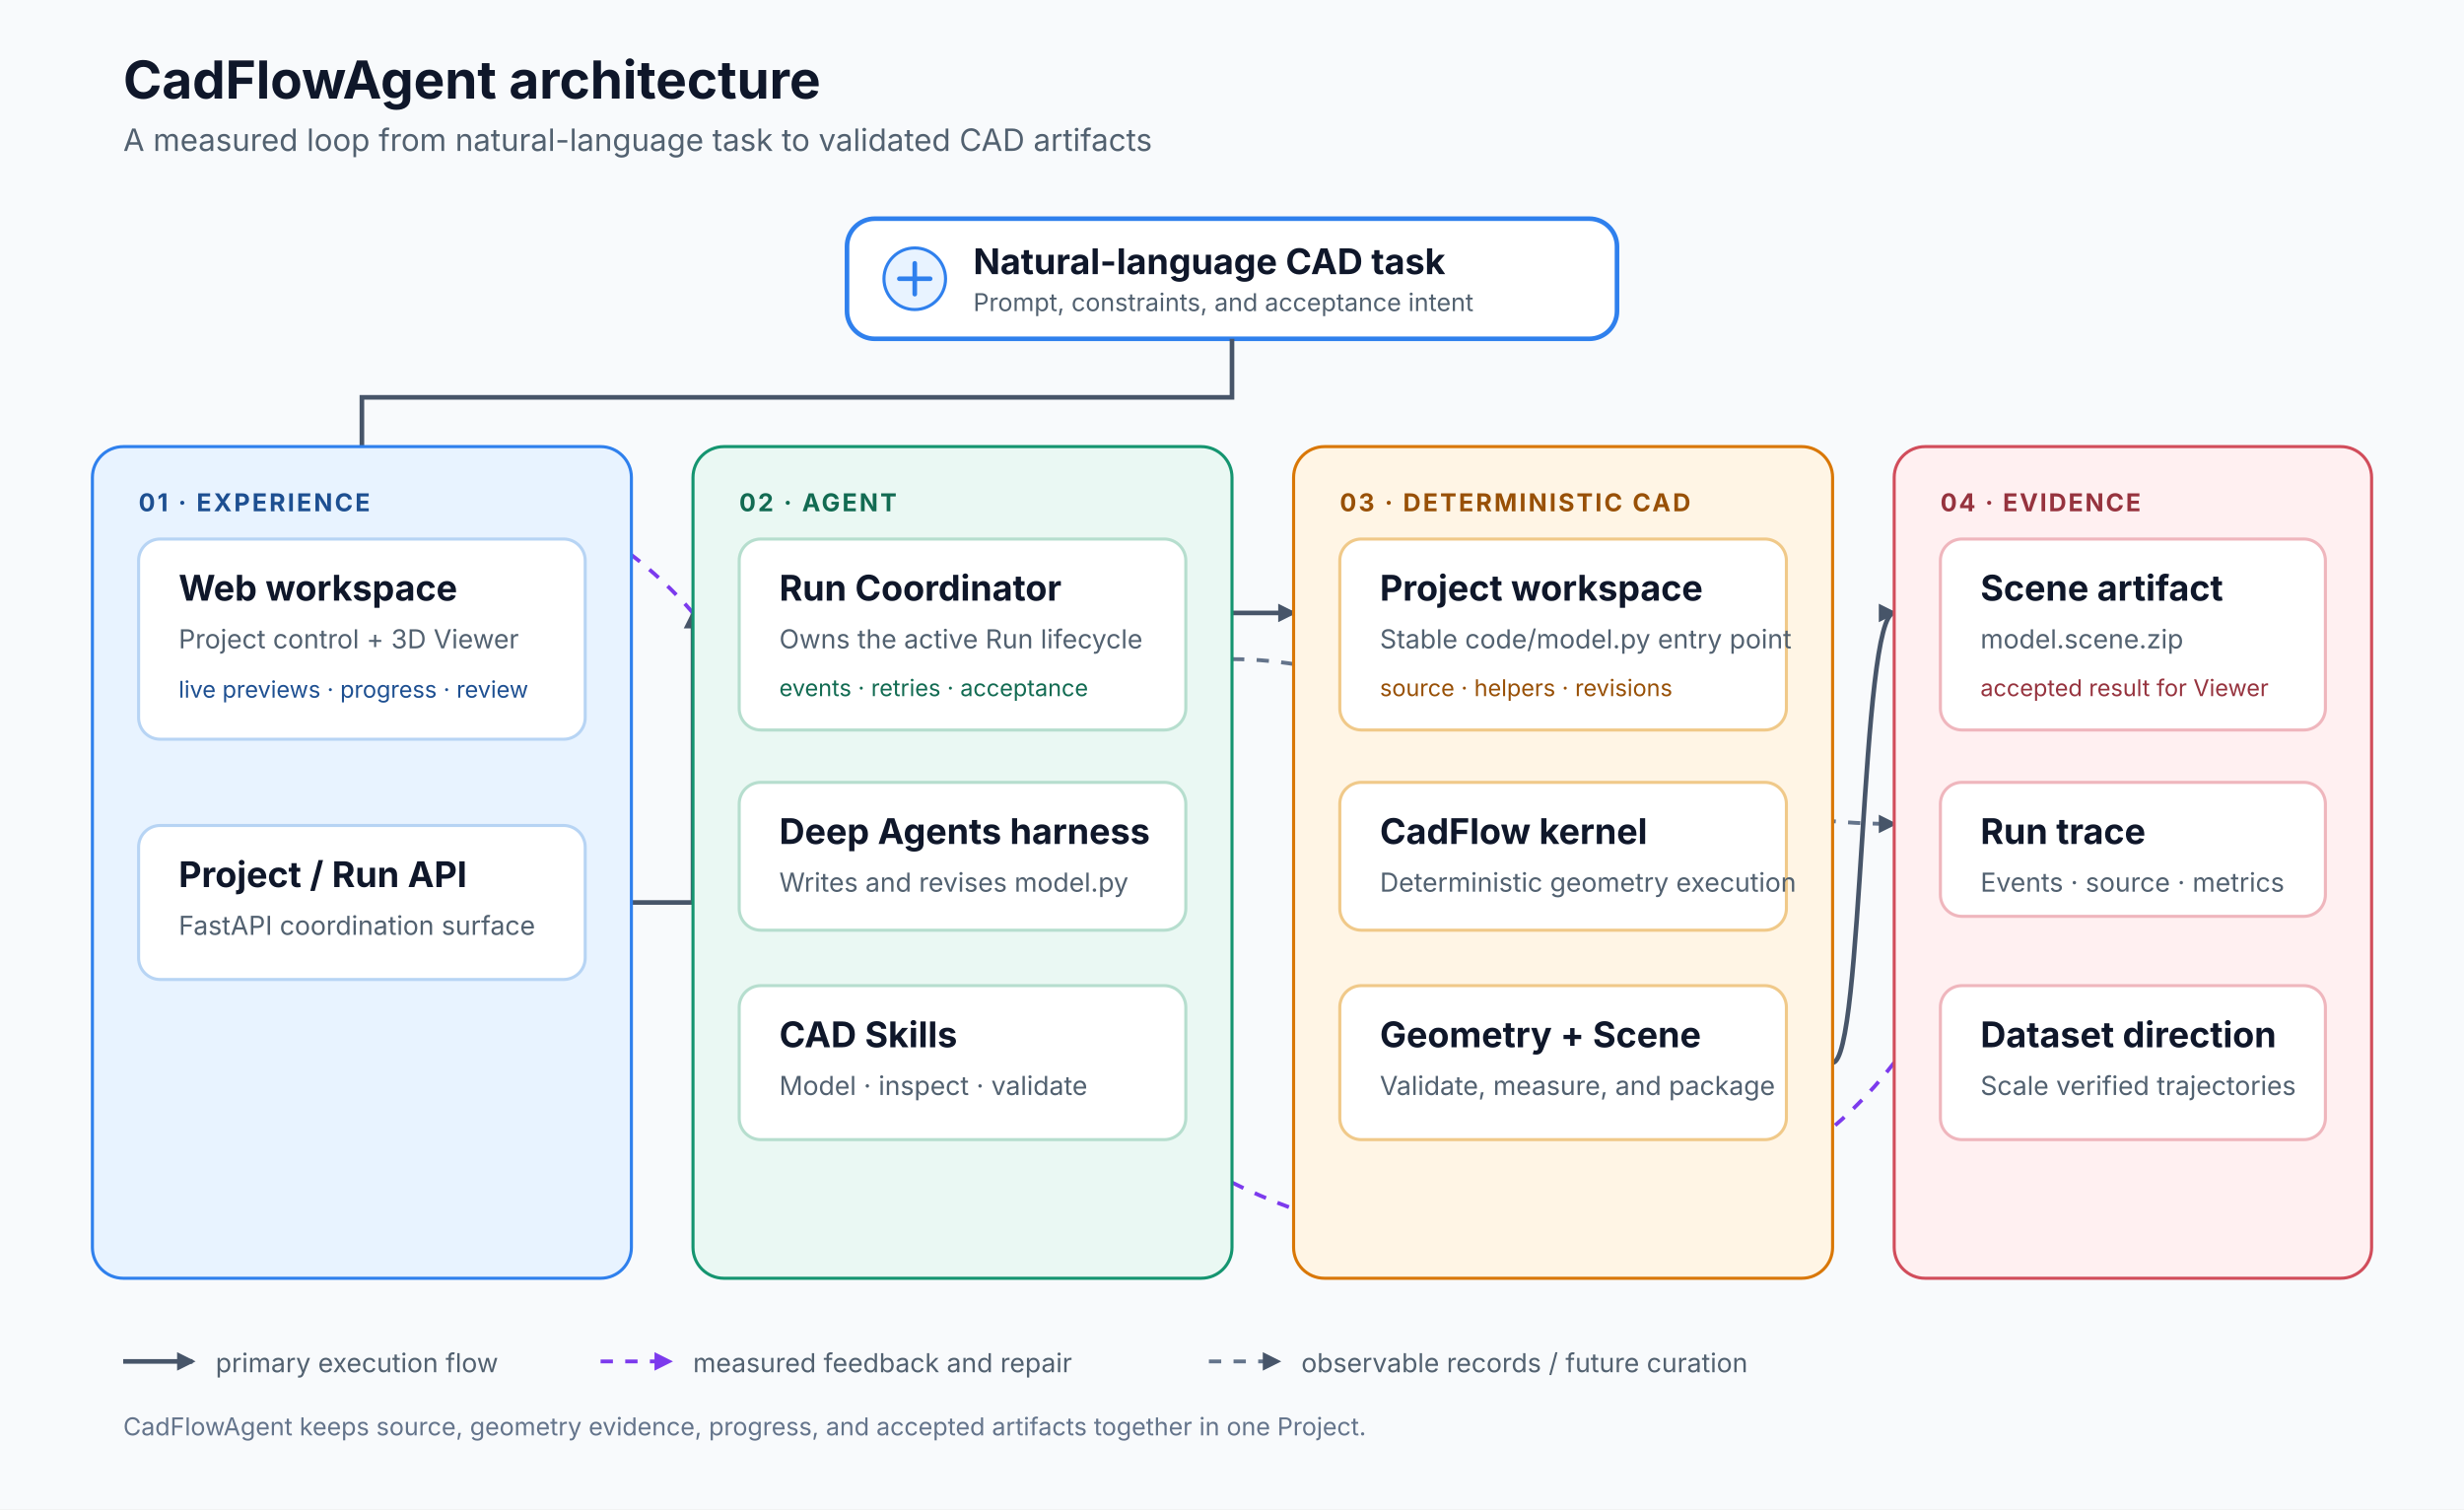
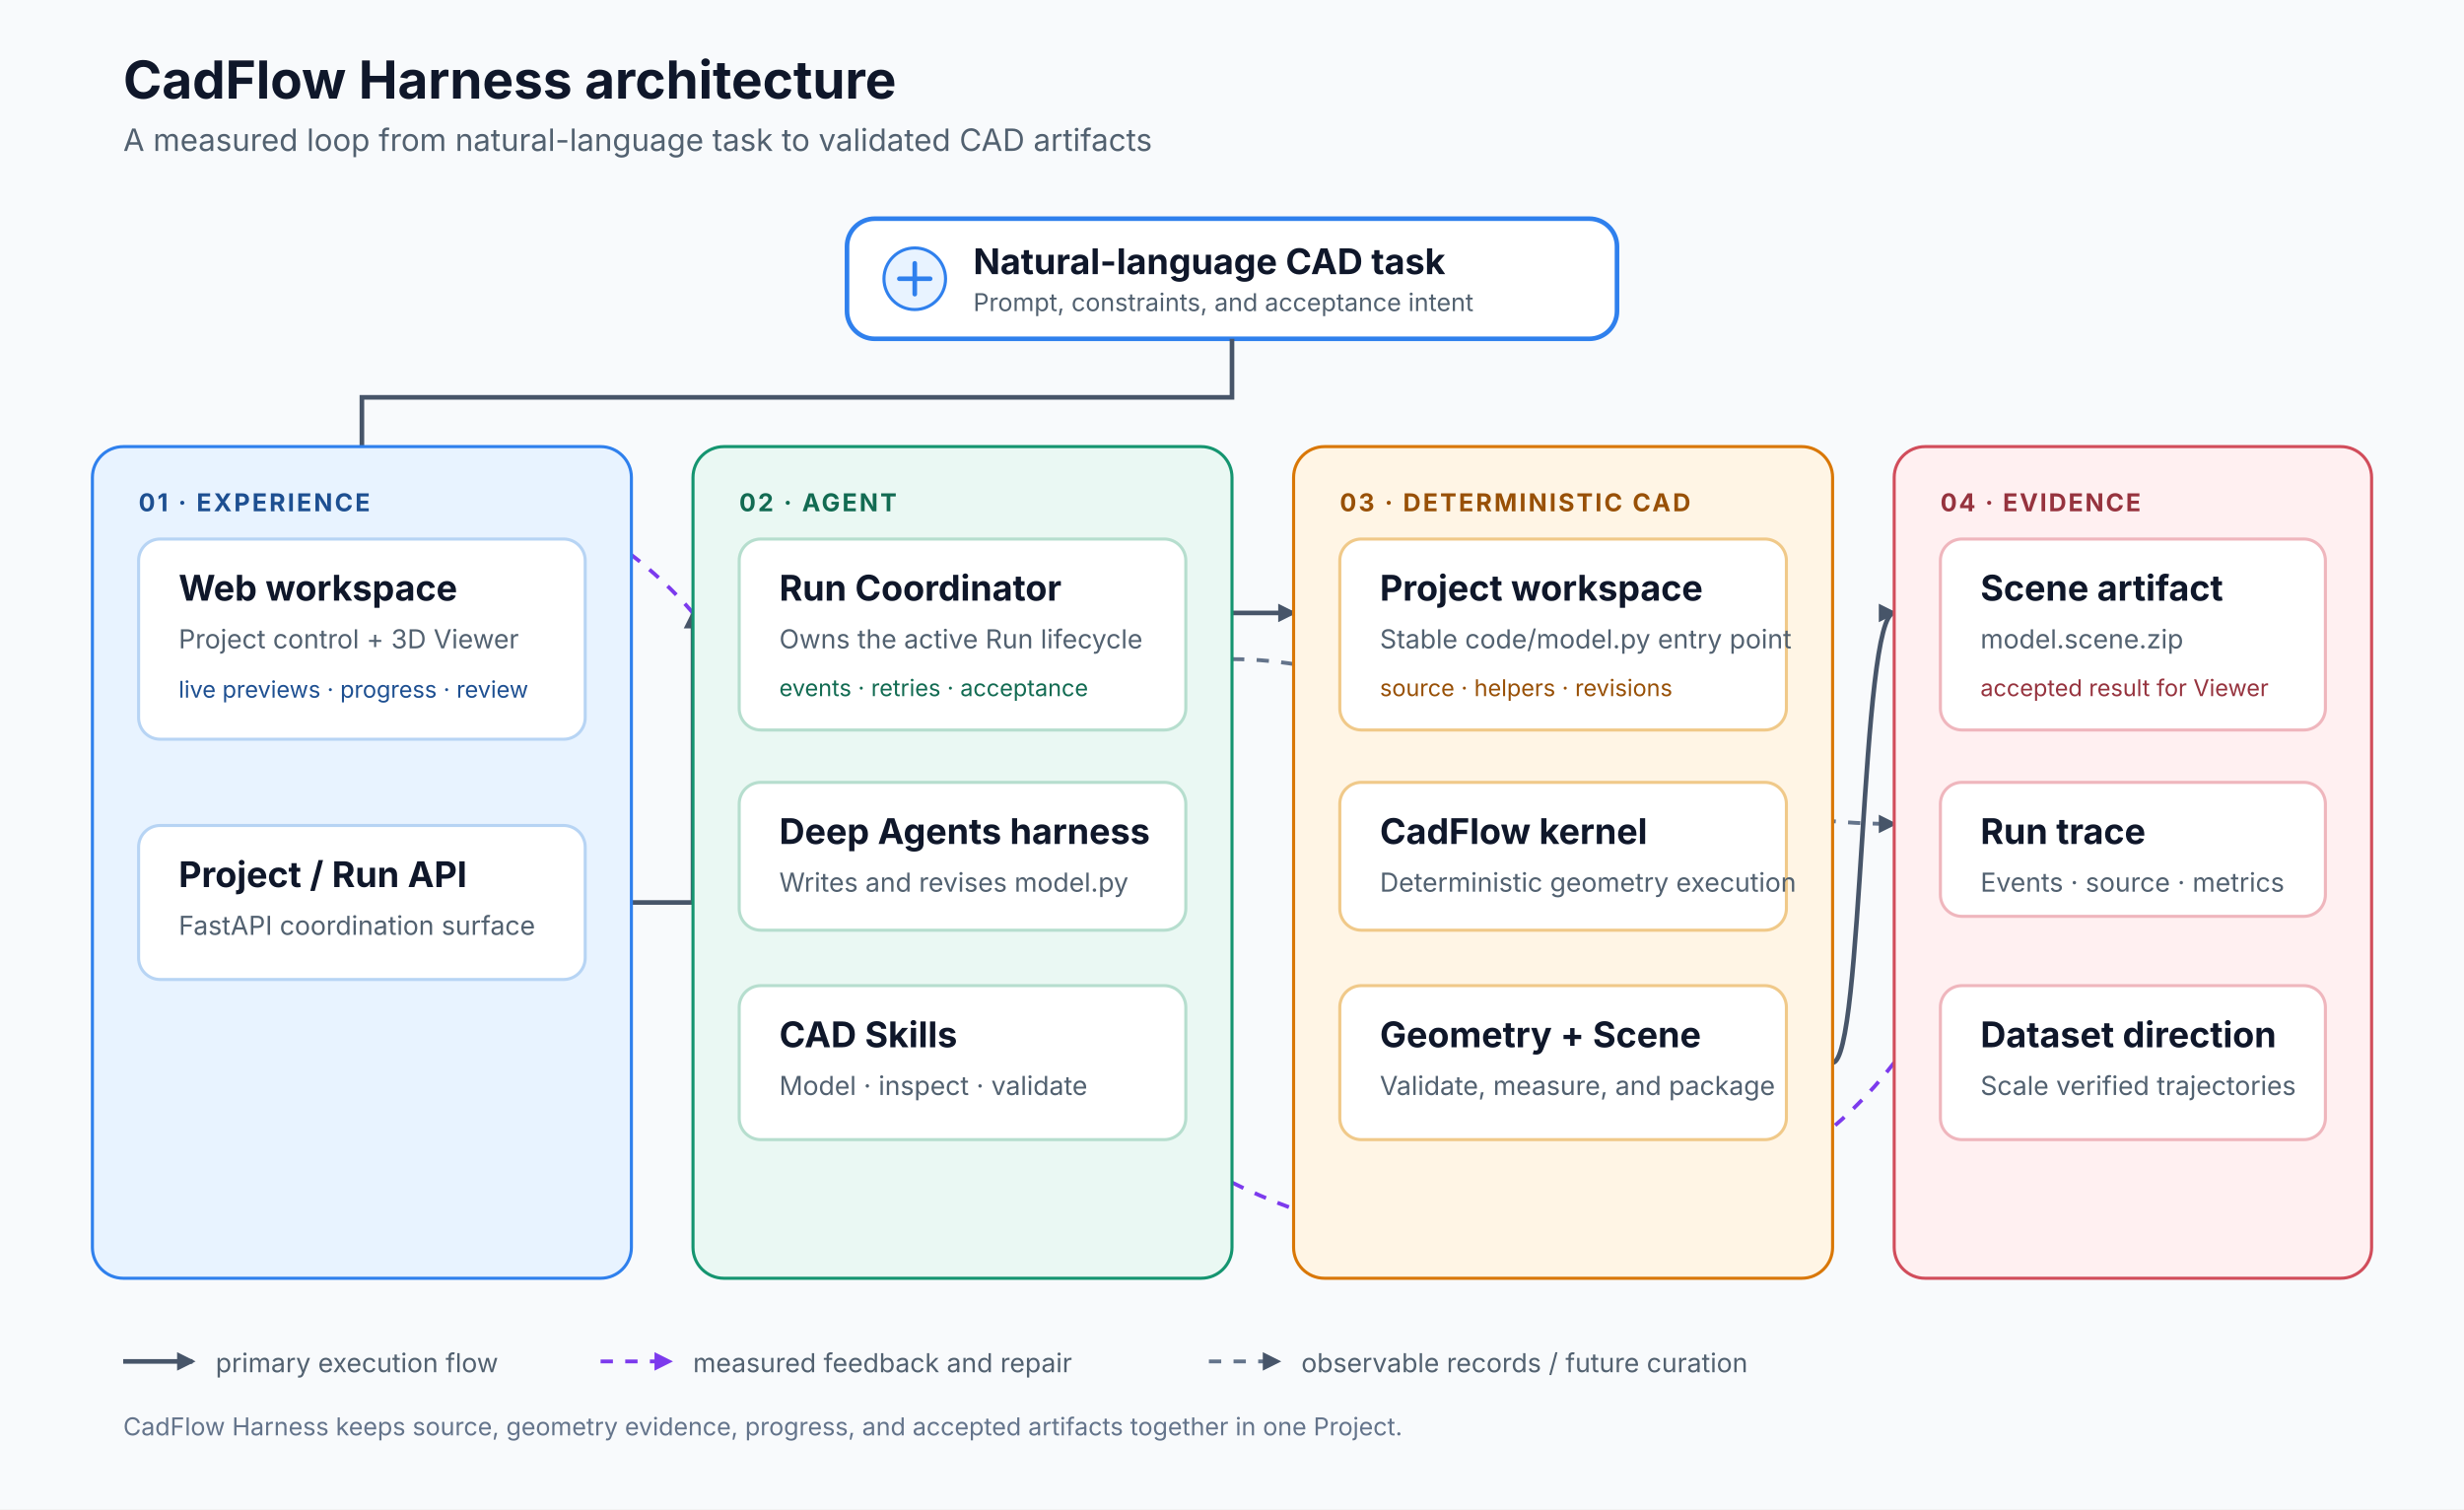
<svg xmlns="http://www.w3.org/2000/svg" width="1600" height="980" viewBox="0 0 1600 980" role="img" aria-labelledby="title desc">
  <defs>
    <marker id="arrow" markerWidth="12" markerHeight="12" refX="10" refY="6" orient="auto" markerUnits="userSpaceOnUse">
      <path d="M0 0 L12 6 L0 12 Z" fill="#475569" />
    </marker>
    <marker id="arrow-feedback" markerWidth="12" markerHeight="12" refX="10" refY="6" orient="auto" markerUnits="userSpaceOnUse">
      <path d="M0 0 L12 6 L0 12 Z" fill="#7c3aed" />
    </marker>
  </defs>
  <rect width="1600" height="980" fill="#f8fafc" />
-   <text x="80" y="64" font-family="Inter, ui-sans-serif, system-ui, -apple-system, sans-serif" font-size="34" font-weight="700" fill="#0f172a">CadFlowAgent architecture</text>
+   <text x="80" y="64" font-family="Inter, ui-sans-serif, system-ui, -apple-system, sans-serif" font-size="34" font-weight="700" fill="#0f172a">CadFlow Harness architecture</text>
  <text x="80" y="98" font-family="Inter, ui-sans-serif, system-ui, -apple-system, sans-serif" font-size="20" fill="#526170">A measured loop from natural-language task to validated CAD artifacts</text>
  <rect x="550" y="142" width="500" height="78" rx="18" fill="#ffffff" stroke="#2f80ed" stroke-width="3" />
  <circle cx="594" cy="181" r="20" fill="#e8f3ff" stroke="#2f80ed" stroke-width="2" />
  <path d="M584 181h20M594 171v20" stroke="#2f80ed" stroke-width="3" stroke-linecap="round" />
  <text x="632" y="178" font-family="Inter, ui-sans-serif, system-ui, -apple-system, sans-serif" font-size="23" font-weight="650" fill="#0f172a">Natural-language CAD task</text>
  <text x="632" y="202" font-family="Inter, ui-sans-serif, system-ui, -apple-system, sans-serif" font-size="16" fill="#526170">Prompt, constraints, and acceptance intent</text>
  <path d="M800 220 L800 258 L235 258 L235 350" fill="none" stroke="#475569" stroke-width="3" marker-end="url(#arrow)" />
  <path d="M235 480 L235 536" fill="none" stroke="#475569" stroke-width="3" marker-end="url(#arrow)" />
  <path d="M380 586 L450 586 L450 398" fill="none" stroke="#475569" stroke-width="3" marker-end="url(#arrow)" />
  <path d="M625 474 L625 508" fill="none" stroke="#475569" stroke-width="3" marker-end="url(#arrow)" />
  <path d="M625 604 L625 640" fill="none" stroke="#475569" stroke-width="3" marker-end="url(#arrow)" />
  <path d="M800 398 L840 398" fill="none" stroke="#475569" stroke-width="3" marker-end="url(#arrow)" />
  <path d="M1015 474 L1015 508" fill="none" stroke="#475569" stroke-width="3" marker-end="url(#arrow)" />
  <path d="M1015 604 L1015 640" fill="none" stroke="#475569" stroke-width="3" marker-end="url(#arrow)" />
  <path d="M1190 690 C1210 690 1208 398 1230 398" fill="none" stroke="#475569" stroke-width="3" marker-end="url(#arrow)" />
  <path d="M800 428 C930 428 1050 535 1230 535" fill="none" stroke="#64748b" stroke-width="2.5" stroke-dasharray="8 8" marker-end="url(#arrow)" />
  <path d="M1230 690 C1100 860 780 860 625 604" fill="none" stroke="#7c3aed" stroke-width="2.5" stroke-dasharray="8 8" marker-end="url(#arrow-feedback)" />
  <path d="M450 398 C350 282 170 282 235 350" fill="none" stroke="#7c3aed" stroke-width="2.5" stroke-dasharray="8 8" marker-end="url(#arrow-feedback)" />
  <path d="M1385 595 L1385 640" fill="none" stroke="#64748b" stroke-width="2.5" stroke-dasharray="8 8" marker-end="url(#arrow)" />
  <rect x="60" y="290" width="350" height="540" rx="20" fill="#e8f3ff" stroke="#2f80ed" stroke-width="2" />
  <rect x="450" y="290" width="350" height="540" rx="20" fill="#eaf8f3" stroke="#159570" stroke-width="2" />
  <rect x="840" y="290" width="350" height="540" rx="20" fill="#fff5e5" stroke="#d97706" stroke-width="2" />
  <rect x="1230" y="290" width="310" height="540" rx="20" fill="#fff0f1" stroke="#d14d5b" stroke-width="2" />
  <text x="90" y="332" font-family="Inter, ui-sans-serif, system-ui, -apple-system, sans-serif" font-size="16" font-weight="700" letter-spacing="1.4" fill="#1d4f91">01 · EXPERIENCE</text>
  <text x="480" y="332" font-family="Inter, ui-sans-serif, system-ui, -apple-system, sans-serif" font-size="16" font-weight="700" letter-spacing="1.4" fill="#126b52">02 · AGENT</text>
  <text x="870" y="332" font-family="Inter, ui-sans-serif, system-ui, -apple-system, sans-serif" font-size="16" font-weight="700" letter-spacing="1.4" fill="#985006">03 · DETERMINISTIC CAD</text>
  <text x="1260" y="332" font-family="Inter, ui-sans-serif, system-ui, -apple-system, sans-serif" font-size="16" font-weight="700" letter-spacing="1.2" fill="#96333e">04 · EVIDENCE</text>
  <rect x="90" y="350" width="290" height="130" rx="14" fill="#ffffff" stroke="#b7d4f4" stroke-width="2" />
  <text x="116" y="390" font-family="Inter, ui-sans-serif, system-ui, -apple-system, sans-serif" font-size="23" font-weight="650" fill="#0f172a">Web workspace</text>
  <text x="116" y="421" font-family="Inter, ui-sans-serif, system-ui, -apple-system, sans-serif" font-size="17" fill="#526170">Project control + 3D Viewer</text>
  <text x="116" y="453" font-family="Inter, ui-sans-serif, system-ui, -apple-system, sans-serif" font-size="15" fill="#1d4f91">live previews · progress · review</text>
  <rect x="90" y="536" width="290" height="100" rx="14" fill="#ffffff" stroke="#b7d4f4" stroke-width="2" />
  <text x="116" y="576" font-family="Inter, ui-sans-serif, system-ui, -apple-system, sans-serif" font-size="23" font-weight="650" fill="#0f172a">Project / Run API</text>
  <text x="116" y="607" font-family="Inter, ui-sans-serif, system-ui, -apple-system, sans-serif" font-size="17" fill="#526170">FastAPI coordination surface</text>
  <rect x="480" y="350" width="290" height="124" rx="14" fill="#ffffff" stroke="#b6dece" stroke-width="2" />
  <text x="506" y="390" font-family="Inter, ui-sans-serif, system-ui, -apple-system, sans-serif" font-size="23" font-weight="650" fill="#0f172a">Run Coordinator</text>
  <text x="506" y="421" font-family="Inter, ui-sans-serif, system-ui, -apple-system, sans-serif" font-size="17" fill="#526170">Owns the active Run lifecycle</text>
  <text x="506" y="452" font-family="Inter, ui-sans-serif, system-ui, -apple-system, sans-serif" font-size="15" fill="#126b52">events · retries · acceptance</text>
  <rect x="480" y="508" width="290" height="96" rx="14" fill="#ffffff" stroke="#b6dece" stroke-width="2" />
  <text x="506" y="548" font-family="Inter, ui-sans-serif, system-ui, -apple-system, sans-serif" font-size="23" font-weight="650" fill="#0f172a">Deep Agents harness</text>
  <text x="506" y="579" font-family="Inter, ui-sans-serif, system-ui, -apple-system, sans-serif" font-size="17" fill="#526170">Writes and revises model.py</text>
  <rect x="480" y="640" width="290" height="100" rx="14" fill="#ffffff" stroke="#b6dece" stroke-width="2" />
  <text x="506" y="680" font-family="Inter, ui-sans-serif, system-ui, -apple-system, sans-serif" font-size="23" font-weight="650" fill="#0f172a">CAD Skills</text>
  <text x="506" y="711" font-family="Inter, ui-sans-serif, system-ui, -apple-system, sans-serif" font-size="17" fill="#526170">Model · inspect · validate</text>
  <rect x="870" y="350" width="290" height="124" rx="14" fill="#ffffff" stroke="#f0c989" stroke-width="2" />
  <text x="896" y="390" font-family="Inter, ui-sans-serif, system-ui, -apple-system, sans-serif" font-size="23" font-weight="650" fill="#0f172a">Project workspace</text>
  <text x="896" y="421" font-family="Inter, ui-sans-serif, system-ui, -apple-system, sans-serif" font-size="17" fill="#526170">Stable code/model.py entry point</text>
  <text x="896" y="452" font-family="Inter, ui-sans-serif, system-ui, -apple-system, sans-serif" font-size="15" fill="#985006">source · helpers · revisions</text>
  <rect x="870" y="508" width="290" height="96" rx="14" fill="#ffffff" stroke="#f0c989" stroke-width="2" />
  <text x="896" y="548" font-family="Inter, ui-sans-serif, system-ui, -apple-system, sans-serif" font-size="23" font-weight="650" fill="#0f172a">CadFlow kernel</text>
  <text x="896" y="579" font-family="Inter, ui-sans-serif, system-ui, -apple-system, sans-serif" font-size="17" fill="#526170">Deterministic geometry execution</text>
  <rect x="870" y="640" width="290" height="100" rx="14" fill="#ffffff" stroke="#f0c989" stroke-width="2" />
  <text x="896" y="680" font-family="Inter, ui-sans-serif, system-ui, -apple-system, sans-serif" font-size="23" font-weight="650" fill="#0f172a">Geometry + Scene</text>
  <text x="896" y="711" font-family="Inter, ui-sans-serif, system-ui, -apple-system, sans-serif" font-size="17" fill="#526170">Validate, measure, and package</text>
  <rect x="1260" y="350" width="250" height="124" rx="14" fill="#ffffff" stroke="#efb6bd" stroke-width="2" />
  <text x="1286" y="390" font-family="Inter, ui-sans-serif, system-ui, -apple-system, sans-serif" font-size="23" font-weight="650" fill="#0f172a">Scene artifact</text>
  <text x="1286" y="421" font-family="Inter, ui-sans-serif, system-ui, -apple-system, sans-serif" font-size="17" fill="#526170">model.scene.zip</text>
  <text x="1286" y="452" font-family="Inter, ui-sans-serif, system-ui, -apple-system, sans-serif" font-size="15" fill="#96333e">accepted result for Viewer</text>
  <rect x="1260" y="508" width="250" height="87" rx="14" fill="#ffffff" stroke="#efb6bd" stroke-width="2" />
  <text x="1286" y="548" font-family="Inter, ui-sans-serif, system-ui, -apple-system, sans-serif" font-size="23" font-weight="650" fill="#0f172a">Run trace</text>
  <text x="1286" y="579" font-family="Inter, ui-sans-serif, system-ui, -apple-system, sans-serif" font-size="17" fill="#526170">Events · source · metrics</text>
  <rect x="1260" y="640" width="250" height="100" rx="14" fill="#ffffff" stroke="#efb6bd" stroke-width="2" />
  <text x="1286" y="680" font-family="Inter, ui-sans-serif, system-ui, -apple-system, sans-serif" font-size="23" font-weight="650" fill="#0f172a">Dataset direction</text>
  <text x="1286" y="711" font-family="Inter, ui-sans-serif, system-ui, -apple-system, sans-serif" font-size="17" fill="#526170">Scale verified trajectories</text>
  <line x1="80" y1="884" x2="125" y2="884" stroke="#475569" stroke-width="3" marker-end="url(#arrow)" />
  <text x="140" y="891" font-family="Inter, ui-sans-serif, system-ui, -apple-system, sans-serif" font-size="17" fill="#526170">primary execution flow</text>
  <line x1="390" y1="884" x2="435" y2="884" stroke="#7c3aed" stroke-width="2.5" stroke-dasharray="8 8" marker-end="url(#arrow-feedback)" />
  <text x="450" y="891" font-family="Inter, ui-sans-serif, system-ui, -apple-system, sans-serif" font-size="17" fill="#526170">measured feedback and repair</text>
  <line x1="785" y1="884" x2="830" y2="884" stroke="#64748b" stroke-width="2.5" stroke-dasharray="8 8" marker-end="url(#arrow)" />
  <text x="845" y="891" font-family="Inter, ui-sans-serif, system-ui, -apple-system, sans-serif" font-size="17" fill="#526170">observable records / future curation</text>
-   <text x="80" y="932" font-family="Inter, ui-sans-serif, system-ui, -apple-system, sans-serif" font-size="16" fill="#64748b">CadFlowAgent keeps source, geometry evidence, progress, and accepted artifacts together in one Project.</text>
+   <text x="80" y="932" font-family="Inter, ui-sans-serif, system-ui, -apple-system, sans-serif" font-size="16" fill="#64748b">CadFlow Harness keeps source, geometry evidence, progress, and accepted artifacts together in one Project.</text>
</svg>
